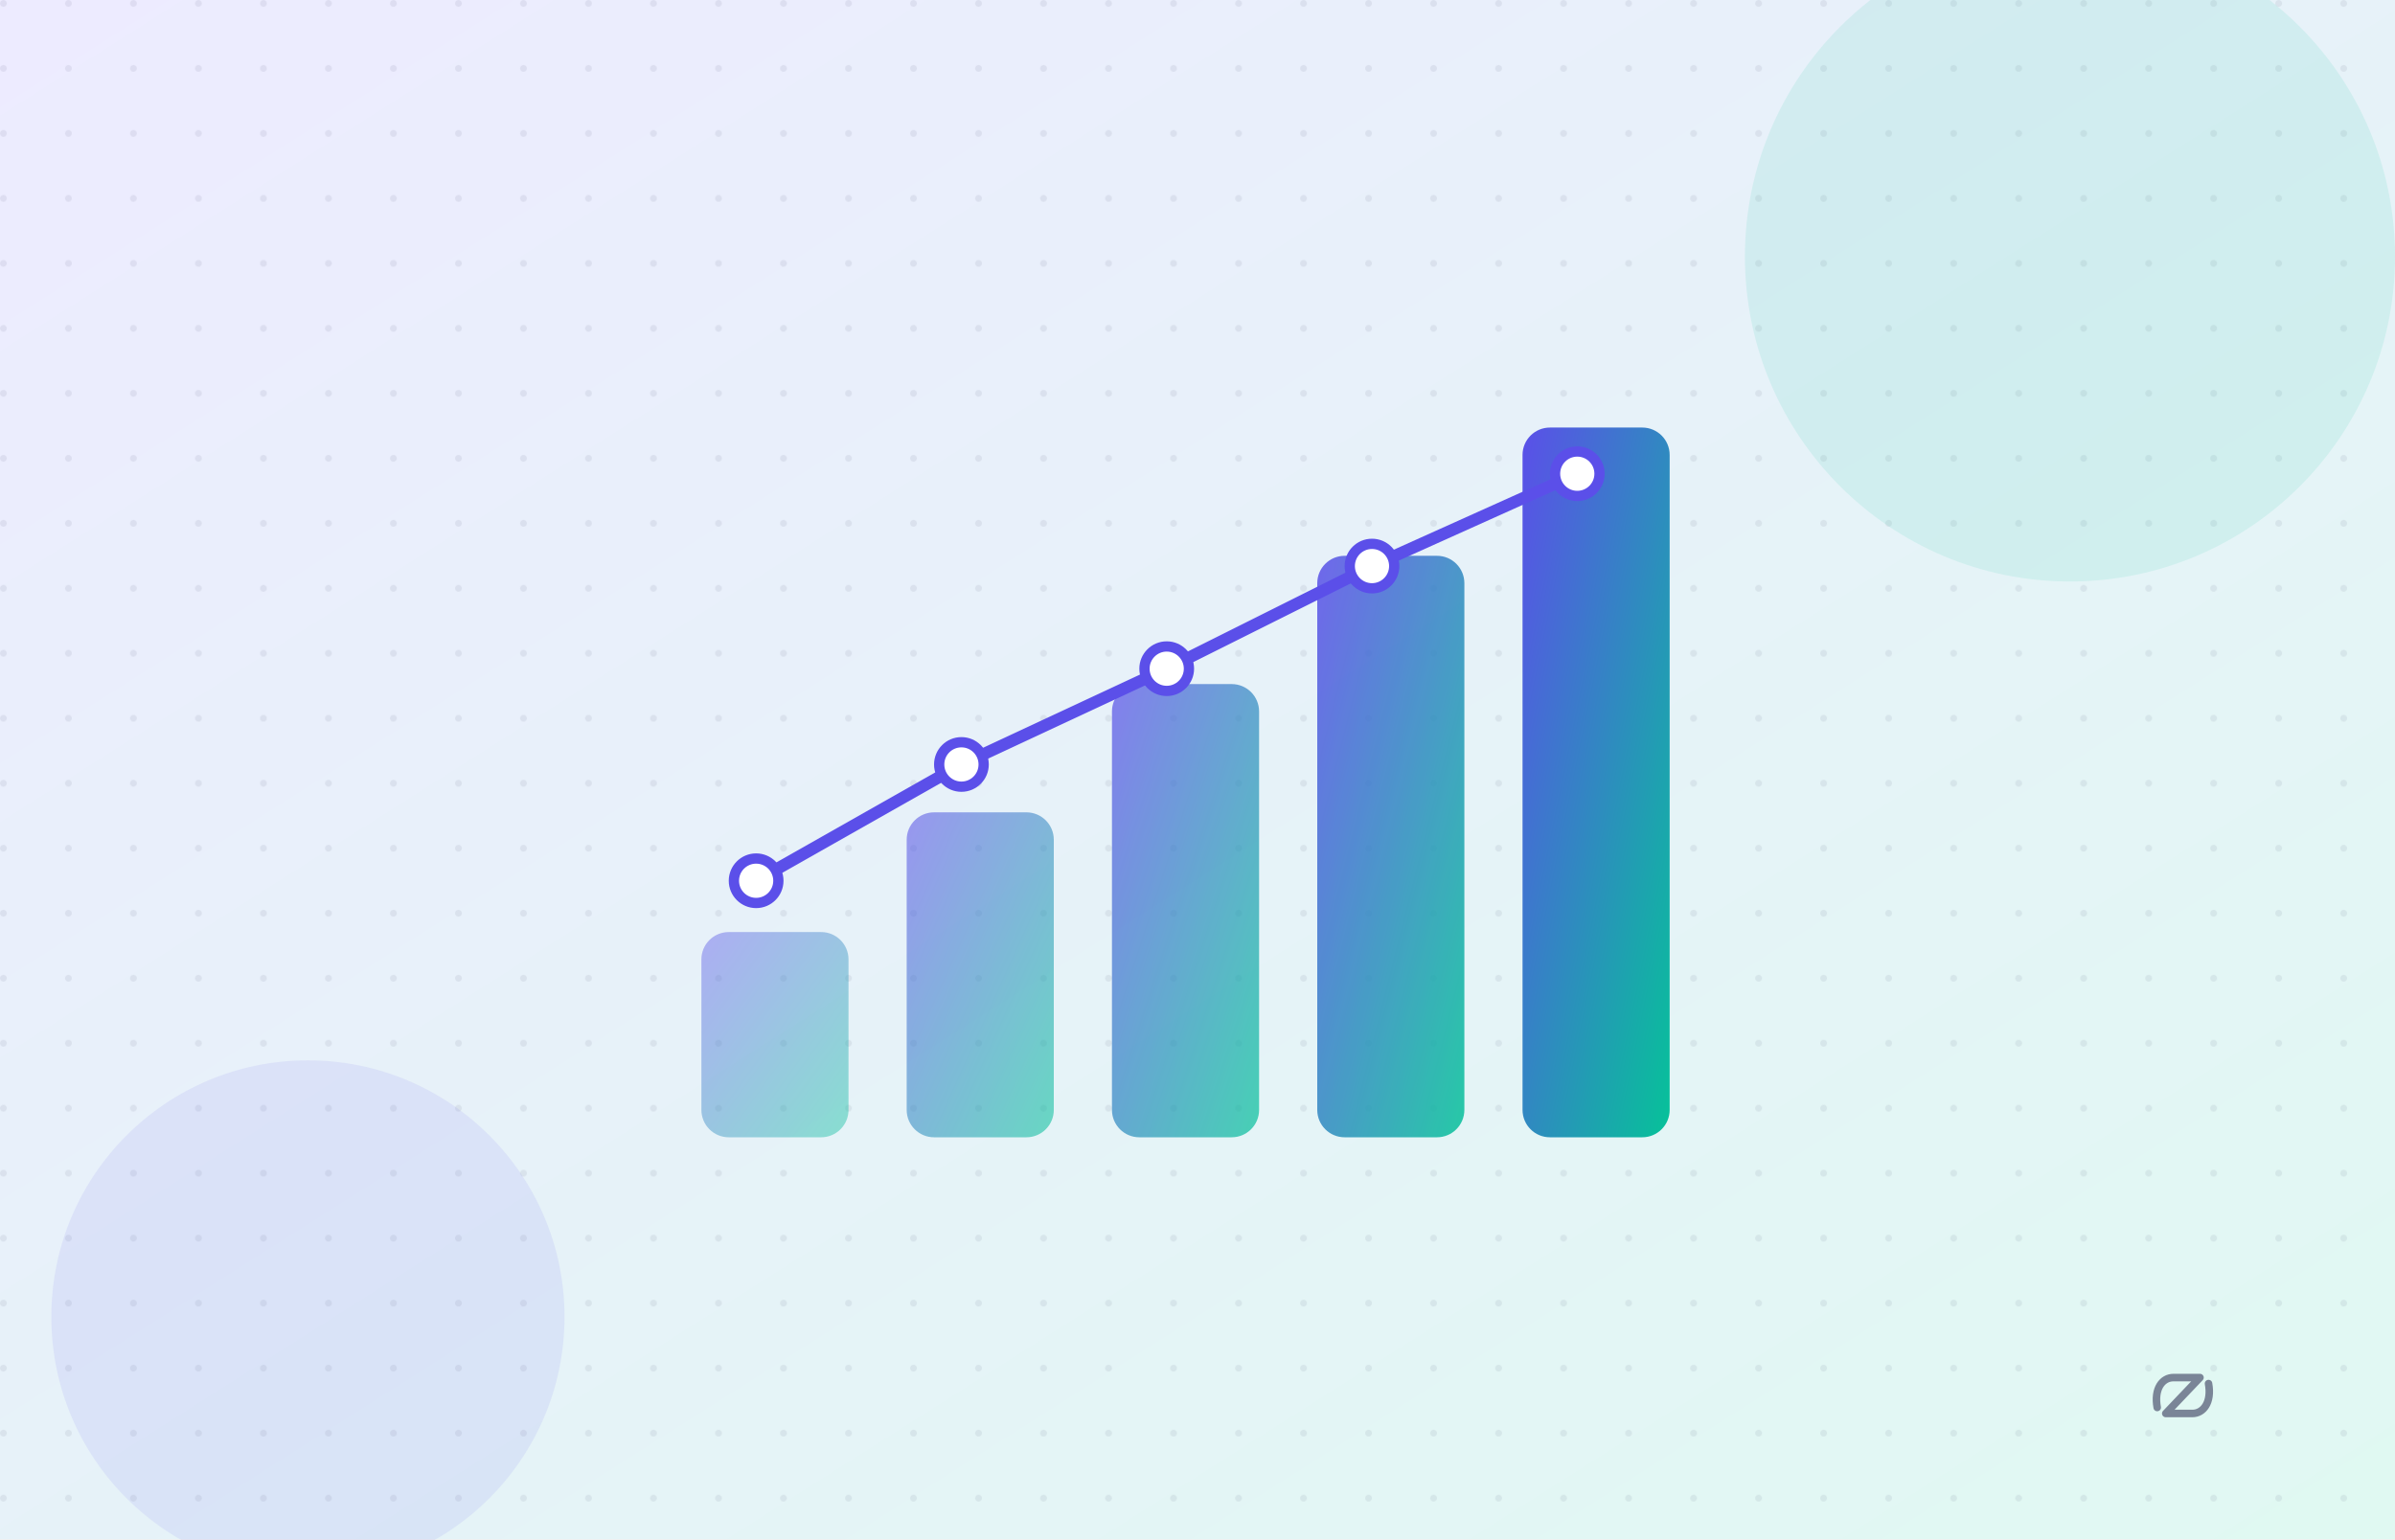
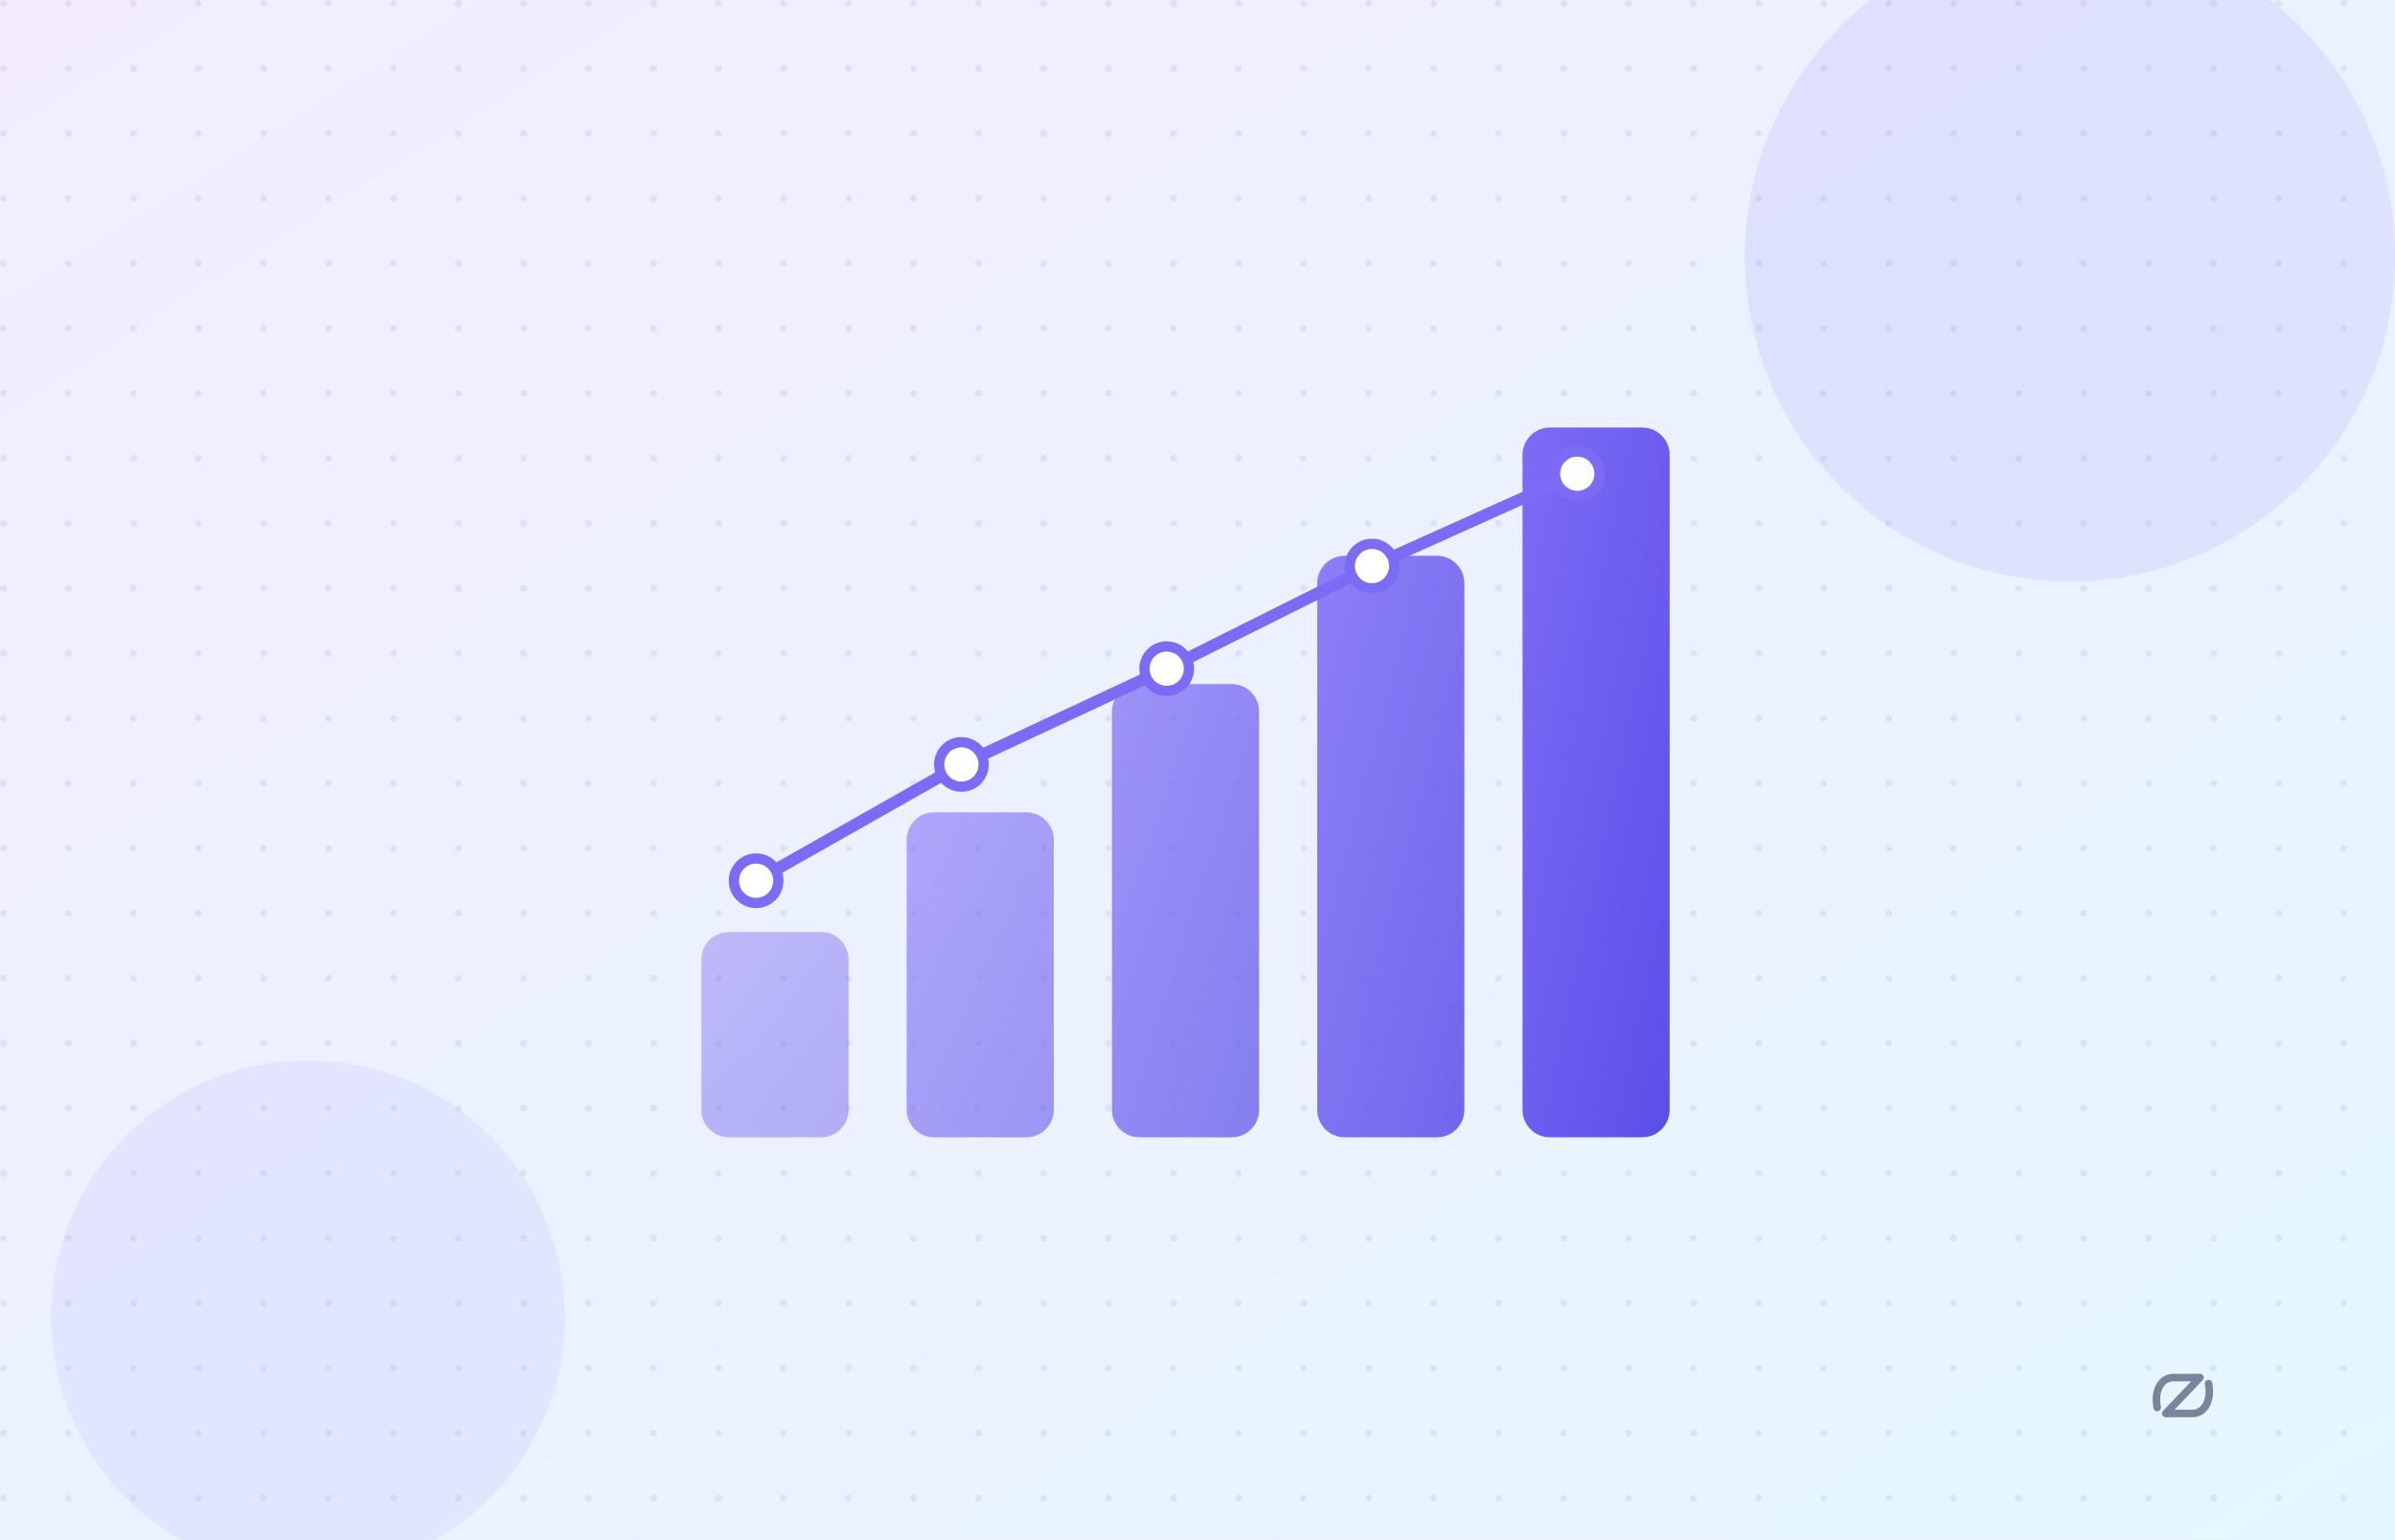
<svg xmlns="http://www.w3.org/2000/svg" viewBox="0 0 1400 900" width="1400" height="900" role="img">
  <defs>
    <linearGradient id="bg" x1="0" y1="0" x2="1" y2="1">
-       <stop offset="0" stop-color="#EDEBFF" />
-       <stop offset="1" stop-color="#E0F9F2" />
+       <stop offset="0" stop-color="#F3ECFF" />
+       <stop offset="1" stop-color="#E4F7FF" />
    </linearGradient>
    <linearGradient id="g1" x1="0" y1="0" x2="1" y2="1">
-       <stop offset="0" stop-color="#5B4FE9" />
-       <stop offset="1" stop-color="#06C299" />
+       <stop offset="0" stop-color="#7C6CF5" />
+       <stop offset="1" stop-color="#5B4FE9" />
    </linearGradient>
    <pattern id="dots" width="38" height="38" patternUnits="userSpaceOnUse">
      <circle cx="2" cy="2" r="2" fill="#14123B" opacity=".07" />
    </pattern>
  </defs>
  <rect width="1400" height="900" fill="url(#bg)" />
  <rect width="1400" height="900" fill="url(#dots)" />
-   <circle cx="1210" cy="150" r="190" fill="#06C299" opacity=".10" />
-   <circle cx="180" cy="770" r="150" fill="#5B4FE9" opacity=".09" />
+   <circle cx="1210" cy="150" r="190" fill="#5B4FE9" opacity=".10" />
+   <circle cx="180" cy="770" r="150" fill="#7C6CF5" opacity=".09" />
  <g transform="translate(350 215)">
    <rect x="60" y="330" width="86" height="120" rx="16" fill="url(#g1)" opacity="0.42" />
    <rect x="180" y="260" width="86" height="190" rx="16" fill="url(#g1)" opacity="0.565" />
    <rect x="300" y="185" width="86" height="265" rx="16" fill="url(#g1)" opacity="0.71" />
    <rect x="420" y="110" width="86" height="340" rx="16" fill="url(#g1)" opacity="0.855" />
    <rect x="540" y="35" width="86" height="415" rx="16" fill="url(#g1)" opacity="1" />
-     <path d="M92 300 L212 232 L332 176 L452 116 L572 62" fill="none" stroke="#5B4FE9" stroke-width="7" stroke-linecap="round" stroke-linejoin="round" />
-     <circle cx="92" cy="300" r="13" fill="#fff" stroke="#5B4FE9" stroke-width="6" />
-     <circle cx="212" cy="232" r="13" fill="#fff" stroke="#5B4FE9" stroke-width="6" />
-     <circle cx="332" cy="176" r="13" fill="#fff" stroke="#5B4FE9" stroke-width="6" />
-     <circle cx="452" cy="116" r="13" fill="#fff" stroke="#5B4FE9" stroke-width="6" />
-     <circle cx="572" cy="62" r="13" fill="#fff" stroke="#5B4FE9" stroke-width="6" />
+     <path d="M92 300 L212 232 L332 176 L452 116 L572 62" fill="none" stroke="#7C6CF5" stroke-width="7" stroke-linecap="round" stroke-linejoin="round" />
+     <circle cx="92" cy="300" r="13" fill="#fff" stroke="#7C6CF5" stroke-width="6" />
+     <circle cx="212" cy="232" r="13" fill="#fff" stroke="#7C6CF5" stroke-width="6" />
+     <circle cx="332" cy="176" r="13" fill="#fff" stroke="#7C6CF5" stroke-width="6" />
+     <circle cx="452" cy="116" r="13" fill="#fff" stroke="#7C6CF5" stroke-width="6" />
+     <circle cx="572" cy="62" r="13" fill="#fff" stroke="#7C6CF5" stroke-width="6" />
  </g>
  <g transform="translate(1252 792)" opacity=".5">
    <path d="M9 31C7 20 12 13.5 18.5 13.5H34L14 34.5H29.5C36 34.5 41 28 39 17" fill="none" stroke="#14123B" stroke-width="4.4" stroke-linecap="round" stroke-linejoin="round" />
  </g>
</svg>
